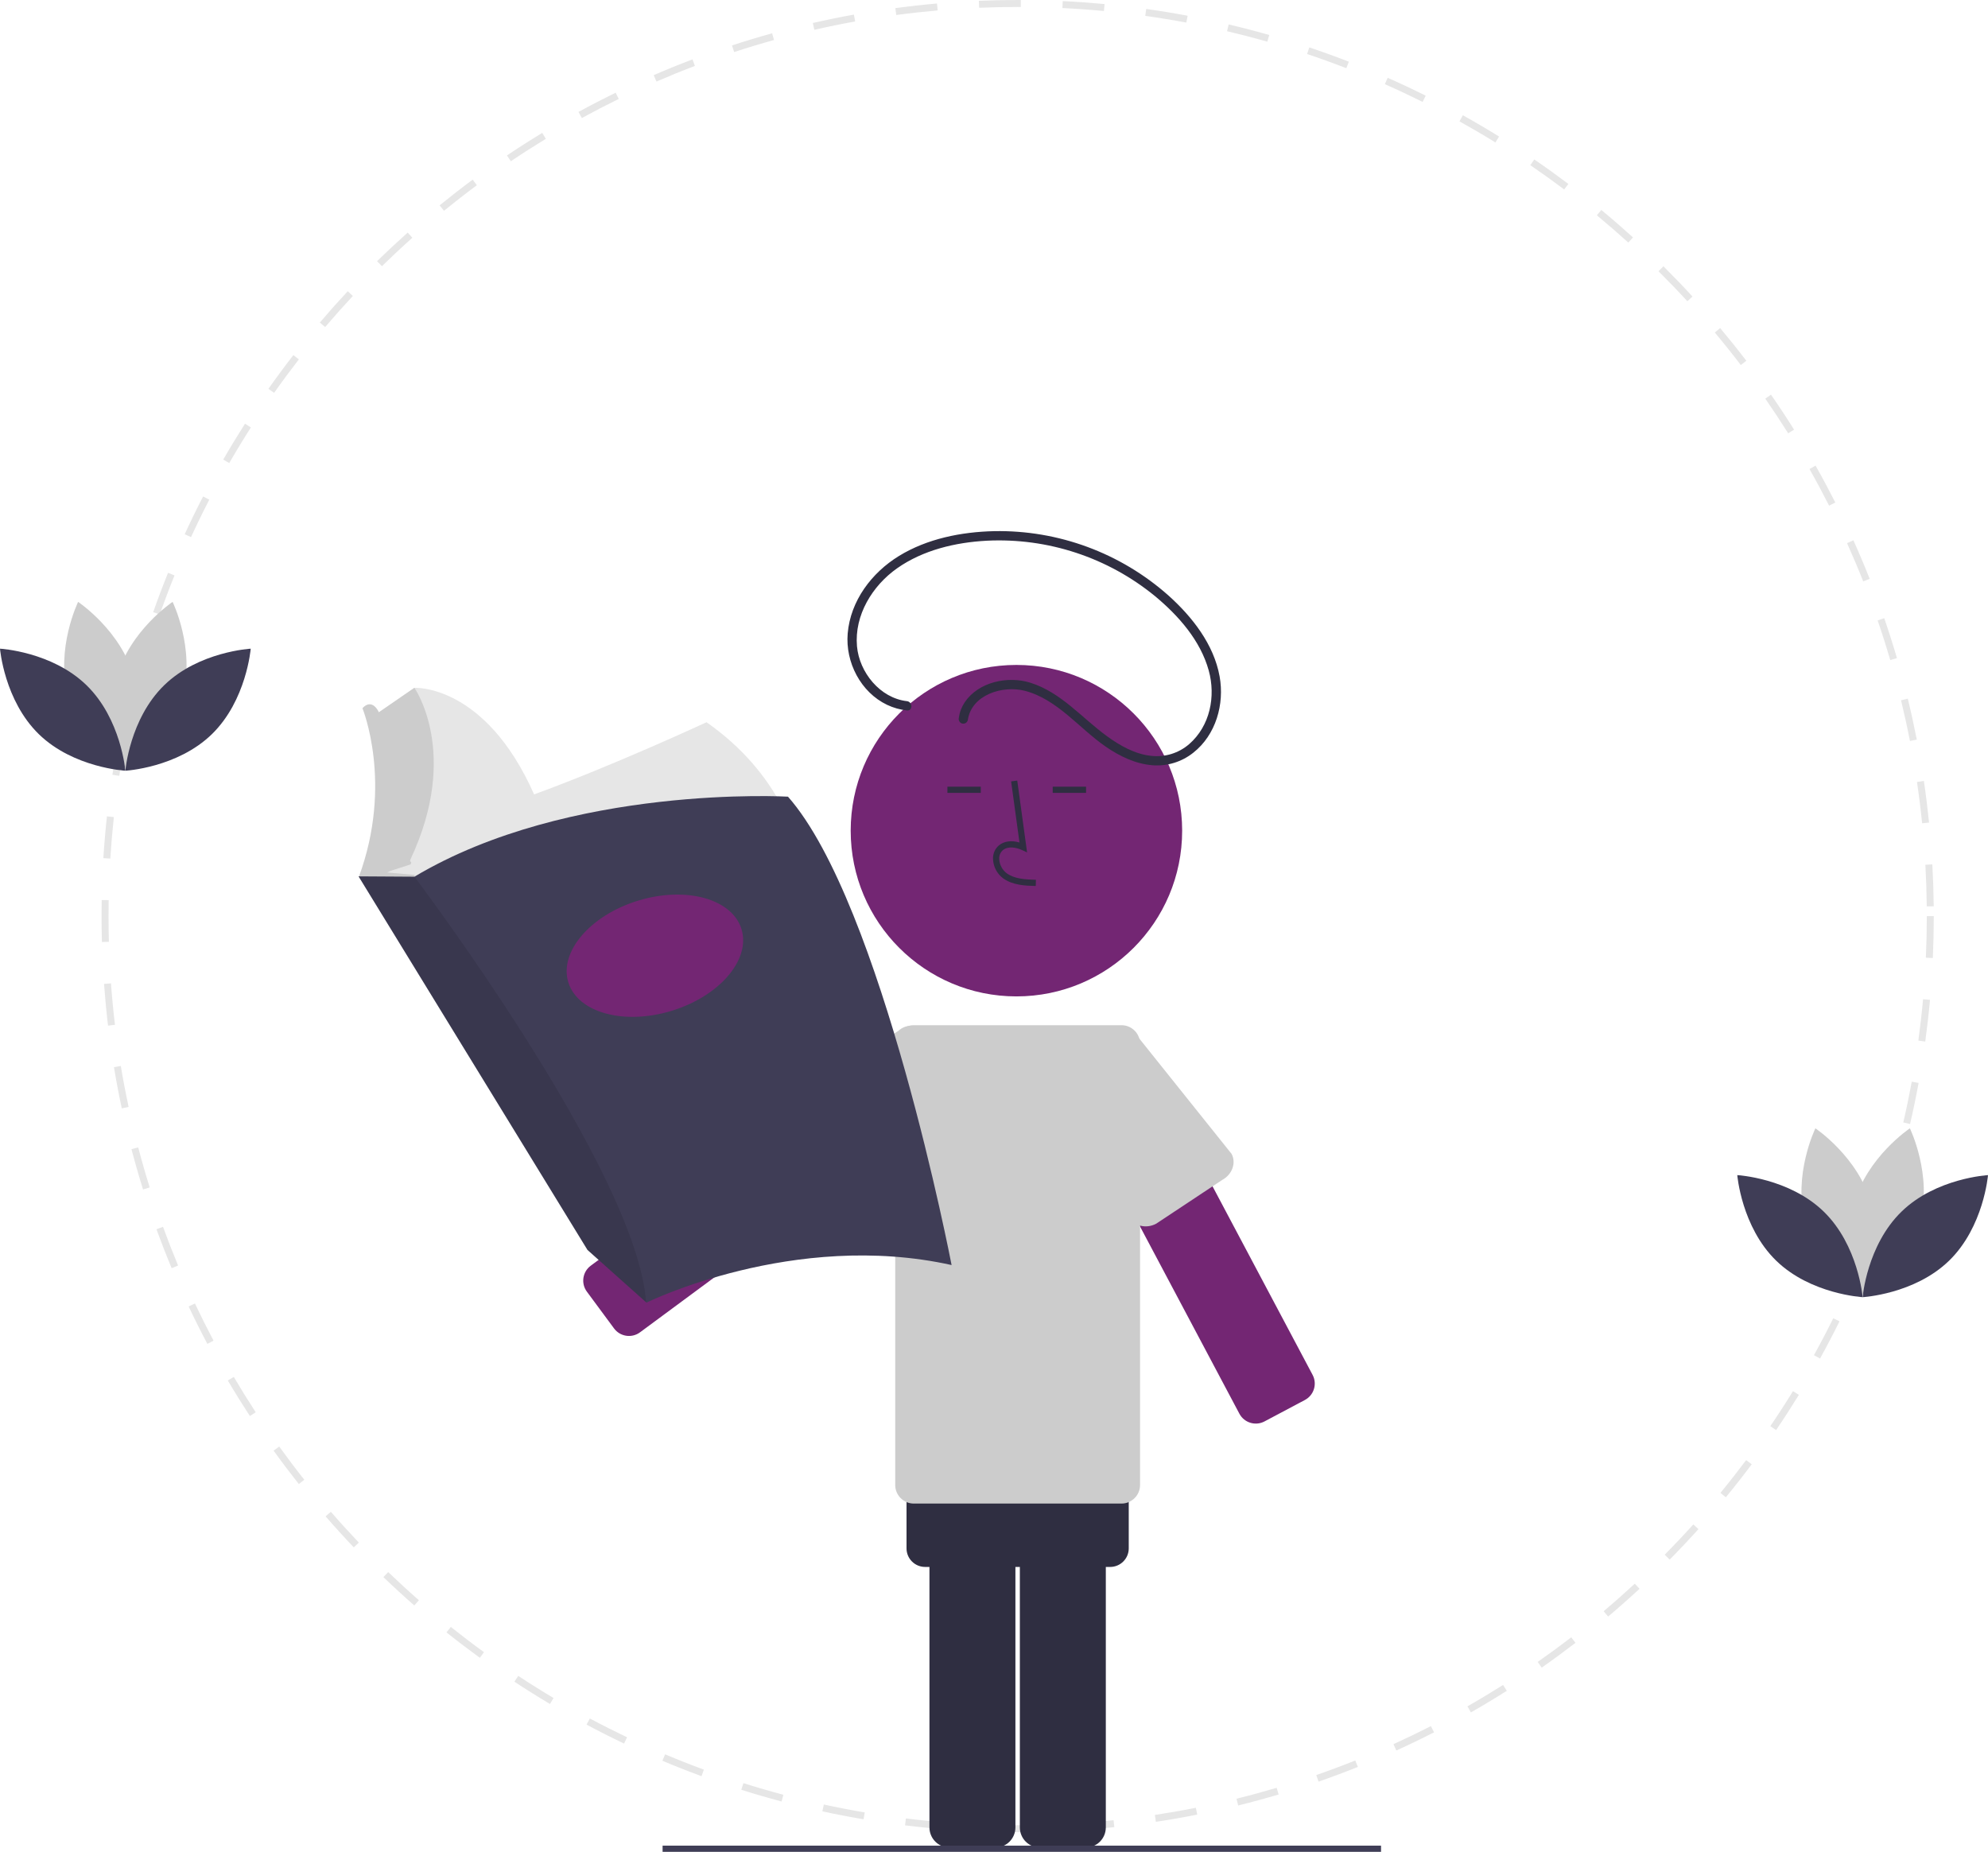
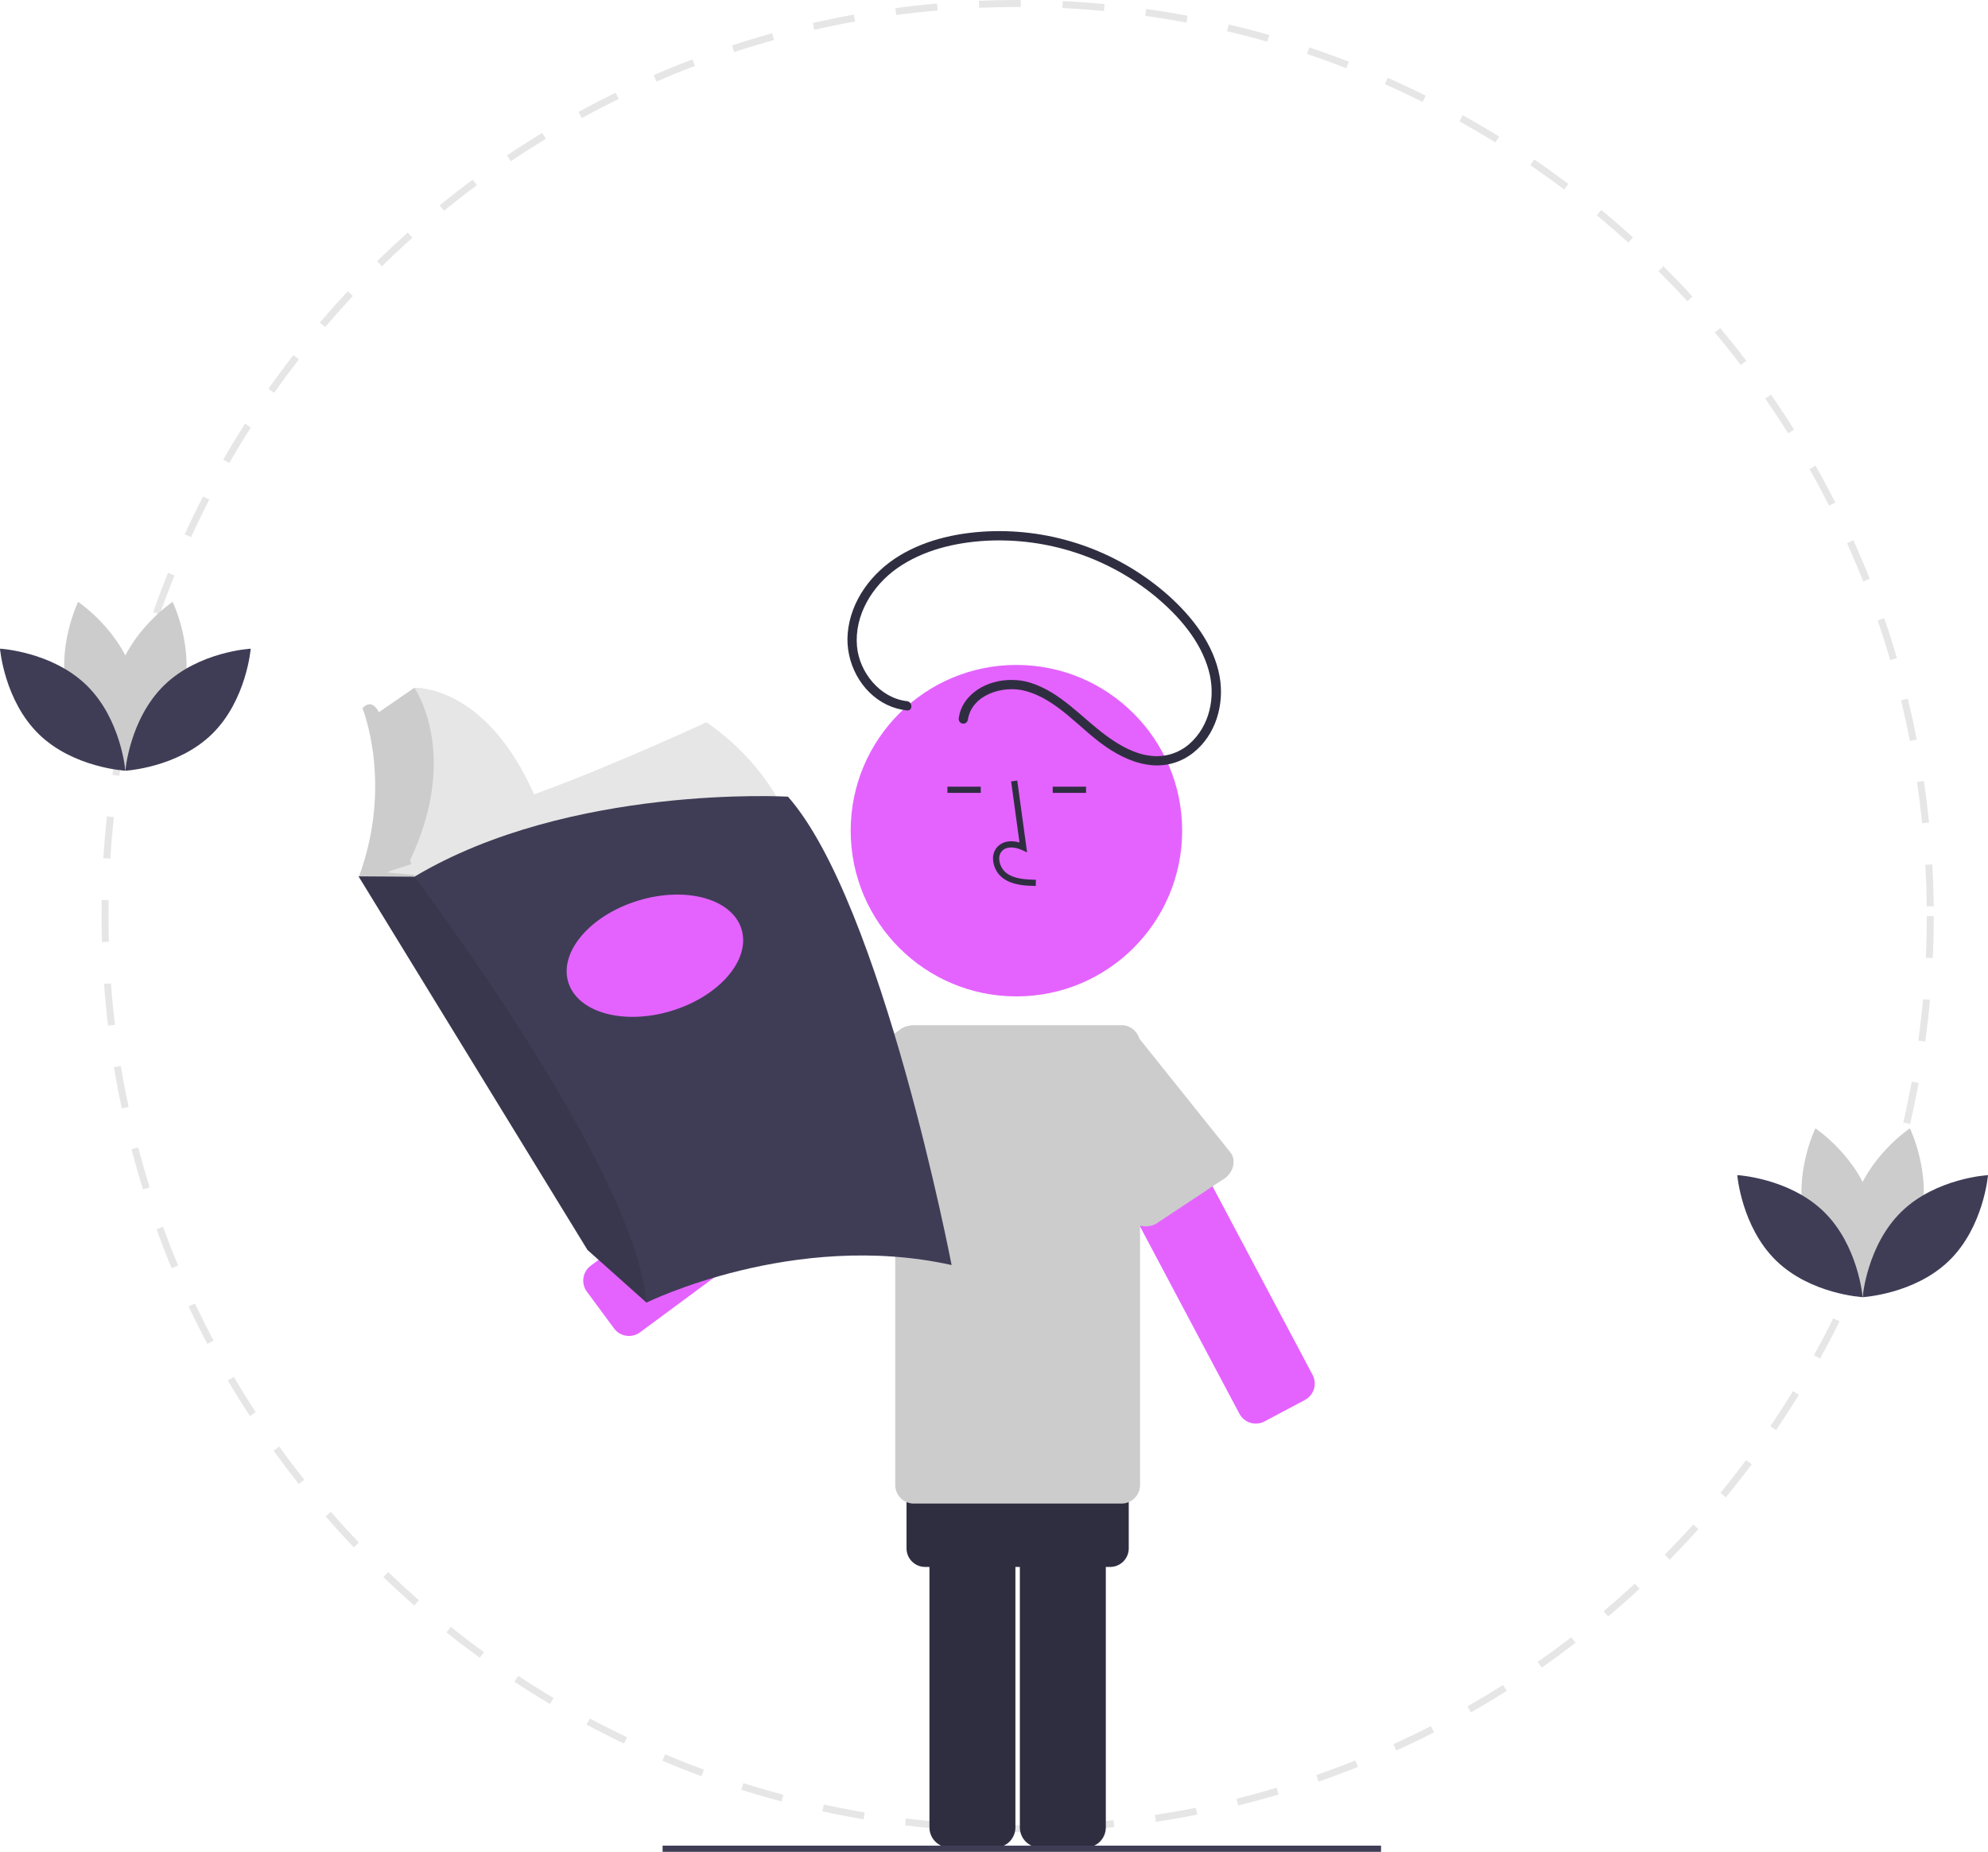
<svg xmlns="http://www.w3.org/2000/svg" id="ab52c5b6-5573-49f0-a2fe-42cb4f9f7e33" data-name="Layer 1" width="641.963" height="598" viewBox="0 0 641.963 598">
  <path d="M607.641,742.658c-3.121,0-6.273-.049-9.368-.146l.07-2.247c4.443.138,8.978.177,13.442.115l.031,2.25Q609.732,742.657,607.641,742.658Zm17.711-.522-.132-2.245c4.45-.263,8.957-.632,13.396-1.096l.235,2.236c-4.473.469-9.014.841-13.499,1.105Zm-40.601-.35c-4.487-.344-9.022-.794-13.478-1.341l.275-2.232c4.422.542,8.922.99,13.375,1.33Zm67.533-2.474-.337-2.223c4.421-.671,8.877-1.45,13.239-2.317l.438,2.206c-4.396.873-8.884,1.659-13.34,2.334Zm-94.412-.823c-4.433-.751-8.907-1.615-13.299-2.568l.477-2.199c4.358.947,8.798,1.804,13.197,2.548Zm120.973-4.456-.54-2.184c4.34-1.073,8.704-2.26,12.972-3.525l.639,2.157c-4.3,1.275-8.698,2.47-13.071,3.551Zm-147.438-1.29c-4.348-1.157-8.724-2.429-13.006-3.783l.678-2.144c4.249,1.343,8.592,2.606,12.906,3.752ZM704.808,726.33l-.738-2.124c4.211-1.464,8.447-3.047,12.592-4.706l.835,2.089c-4.175,1.671-8.444,3.266-12.688,4.741Zm-199.258-1.762c-4.223-1.552-8.472-3.227-12.629-4.978l.873-2.074c4.125,1.738,8.341,3.4,12.532,4.941Zm224.374-8.288-.931-2.048c4.045-1.838,8.11-3.8,12.083-5.831l1.024,2.004c-4.004,2.046-8.1,4.023-12.175,5.875ZM480.539,714.037c-4.059-1.934-8.134-3.992-12.109-6.116l1.06-1.984c3.946,2.108,7.989,4.15,12.017,6.07Zm273.455-10.061-1.114-1.953c3.879-2.213,7.751-4.54,11.506-6.916l1.202,1.9C761.804,699.402,757.903,701.748,753.994,703.976Zm-297.377-2.72c-3.861-2.297-7.728-4.719-11.492-7.198l1.238-1.878c3.735,2.461,7.572,4.864,11.404,7.143ZM776.854,689.514l-1.287-1.843c3.652-2.552,7.297-5.224,10.833-7.942l1.371,1.784C784.208,684.251,780.535,686.944,776.854,689.514Zm-342.875-3.168c-3.631-2.637-7.258-5.4-10.781-8.213l1.404-1.758c3.496,2.791,7.096,5.533,10.699,8.149Zm364.334-13.324-1.45-1.72c3.404-2.872,6.792-5.866,10.071-8.898L808.46,664.056C805.157,667.111,801.743,670.127,798.312,673.022Zm-385.509-3.583c-3.382-2.961-6.741-6.042-9.985-9.156l1.558-1.623c3.22,3.091,6.553,6.148,9.909,9.088Zm405.388-14.804-1.602-1.58c3.138-3.18,6.243-6.471,9.225-9.781l1.672,1.505c-3.005,3.336-6.133,6.651-9.295,9.855Zm-424.928-3.95c-3.103-3.262-6.167-6.635-9.107-10.022L385.855,639.188c2.918,3.362,5.959,6.708,9.038,9.945ZM836.324,634.51l-1.738-1.428c2.835-3.45,5.626-7.01,8.299-10.584l1.801,1.347C841.994,627.446,839.181,631.034,836.324,634.51Zm-460.808-4.271c-2.786-3.521-5.53-7.155-8.154-10.803l1.826-1.314c2.605,3.619,5.328,7.227,8.093,10.722Zm477.038-17.431-1.861-1.263c2.509-3.694,4.966-7.496,7.303-11.302l1.918,1.178C857.557,605.254,855.081,609.086,852.553,612.807Zm-492.843-4.532c-2.451-3.758-4.85-7.624-7.131-11.495l1.938-1.142c2.264,3.841,4.645,7.679,7.077,11.408Zm507.033-18.572-1.968-1.087c2.16-3.908,4.258-7.922,6.238-11.93l2.017.997C871.035,581.721,868.919,585.765,866.743,589.703Zm-520.761-4.73c-2.098-3.965-4.132-8.034-6.046-12.092l2.034-.96c1.9,4.027,3.918,8.065,6,12Zm532.775-19.59-2.061-.903c1.793-4.094,3.514-8.287,5.117-12.461l2.1.806c-1.615,4.207-3.35,8.432-5.156,12.558Zm-544.305-4.854c-1.725-4.139-3.376-8.374-4.908-12.587l2.115-.769c1.52,4.182,3.159,8.383,4.87,12.491ZM888.485,540.04l-2.135-.707c1.404-4.23,2.729-8.554,3.937-12.852l2.166.609c-1.218,4.331-2.554,8.689-3.968,12.951ZM325.21,535.11c-1.338-4.287-2.596-8.667-3.738-13.019l2.176-.571c1.133,4.319,2.381,8.666,3.709,12.92Zm570.607-21.141-2.191-.51c1.007-4.336,1.928-8.764,2.737-13.158l2.212.406c-.815,4.43-1.743,8.891-2.758,13.262ZM318.339,508.914c-.938-4.394-1.787-8.87-2.523-13.307l2.219-.369c.731,4.404,1.574,8.846,2.505,13.206ZM900.72,487.336l-2.23-.305c.605-4.406,1.116-8.899,1.519-13.354l2.241.202c-.406,4.491-.921,9.017-1.53,13.457Zm-586.814-5.136c-.531-4.453-.966-8.989-1.295-13.48l2.244-.165c.326,4.459.758,8.959,1.285,13.379Zm589.26-21.832-2.247-.101c.2-4.458.302-8.979.302-13.437h2.25c0,4.493-.102,9.048-.304,13.539ZM311.929,455.191c-.077-2.758-.116-5.572-.116-8.363q0-2.597.044-5.184l2.25.04q-.045,2.567-.044,5.144c.001,2.769.04,5.563.115,8.301Zm589.275-11.501c-.046-4.46-.195-8.981-.443-13.437l2.245-.125c.249,4.49.4,9.045.447,13.539Zm-586.563-15.436-2.245-.141c.281-4.495.668-9.035,1.151-13.494l2.236.242C315.304,419.288,314.92,423.793,314.641,428.254ZM899.709,416.854c-.449-4.435-1.008-8.922-1.661-13.338l2.226-.328c.657,4.449,1.22,8.971,1.674,13.439Zm-582.175-15.318-2.223-.344c.689-4.45,1.49-8.936,2.38-13.334l2.205.446C319.013,392.669,318.218,397.121,317.535,401.536Zm578.243-11.266c-.858-4.388-1.826-8.806-2.878-13.129l2.186-.532c1.06,4.356,2.035,8.808,2.9,13.229ZM322.863,375.197l-2.182-.547c1.092-4.357,2.302-8.75,3.596-13.059l2.154.647C325.148,366.513,323.947,370.873,322.863,375.197ZM889.42,364.158c-1.254-4.283-2.625-8.592-4.074-12.808l2.127-.732c1.461,4.248,2.843,8.591,4.107,12.907Zm-558.812-14.735-2.122-.746c1.495-4.253,3.109-8.526,4.798-12.7l2.086.844c-1.676,4.142-3.278,8.383-4.761,12.603ZM880.684,338.743c-1.641-4.14-3.399-8.295-5.224-12.35l2.052-.924c1.84,4.086,3.611,8.273,5.264,12.444ZM340.704,324.455l-2.044-.939c1.879-4.092,3.879-8.195,5.944-12.196l1.999,1.031C344.553,316.322,342.569,320.394,340.704,324.455Zm528.97-10.164c-2.013-3.971-4.147-7.951-6.34-11.827l1.957-1.108c2.211,3.906,4.36,7.916,6.389,11.918Zm-516.622-13.756-1.95-1.123c2.244-3.897,4.611-7.797,7.035-11.593l1.896,1.211c-2.405,3.767-4.754,7.638-6.981,11.505Zm503.406-9.601c-2.377-3.784-4.866-7.554-7.398-11.205l1.848-1.282c2.552,3.679,5.061,7.478,7.455,11.291ZM367.532,277.86l-1.839-1.296c2.593-3.678,5.305-7.344,8.061-10.897l1.777,1.379C372.797,270.572,370.105,274.21,367.532,277.86Zm473.623-8.99c-2.711-3.551-5.534-7.081-8.393-10.491l1.725-1.445c2.88,3.437,5.725,6.993,8.457,10.571ZM384.014,256.611l-1.712-1.459c2.91-3.418,5.944-6.821,9.016-10.113l1.644,1.535C389.913,249.841,386.903,253.218,384.014,256.611Zm439.885-8.333c-3.022-3.289-6.157-6.55-9.316-9.689L816.169,236.993c3.183,3.164,6.341,6.449,9.386,9.763Zm-421.545-11.32-1.573-1.608c3.217-3.147,6.546-6.258,9.893-9.247l1.498,1.678C408.85,230.747,405.547,233.834,402.354,236.958Zm402.482-7.626c-3.312-3.004-6.731-5.966-10.163-8.805l1.435-1.733c3.457,2.86,6.903,5.845,10.24,8.872ZM422.396,219.06l-1.42-1.744c3.479-2.833,7.075-5.628,10.688-8.306l1.34,1.807C429.418,213.475,425.849,216.248,422.396,219.06Zm361.723-6.869c-3.573-2.691-7.25-5.331-10.927-7.847l1.27-1.856c3.706,2.535,7.41,5.195,11.011,7.906ZM443.973,203.068l-1.256-1.866c3.724-2.506,7.557-4.959,11.395-7.294l1.169,1.922C451.473,198.147,447.669,200.582,443.973,203.068Zm317.942-6.064c-3.802-2.353-7.706-4.646-11.603-6.818l1.094-1.965c3.928,2.188,7.862,4.5,11.693,6.87Zm-295.009-7.885-1.08-1.974c3.94-2.156,7.979-4.247,12.006-6.217l.989,2.021c-3.996,1.955-8.005,4.03-11.915,6.17Zm271.499-5.212c-4.003-1.994-8.103-3.921-12.187-5.726l.91-2.057c4.116,1.819,8.248,3.761,12.282,5.77Zm-247.403-6.574-.894-2.064c4.117-1.784,8.329-3.496,12.517-5.087l.799,2.104C499.266,173.864,495.087,175.562,491.001,177.333Zm222.773-4.313c-4.165-1.615-8.428-3.156-12.672-4.58l.716-2.133c4.275,1.435,8.571,2.988,12.769,4.616Zm-197.68-5.215-.701-2.138c4.275-1.402,8.637-2.721,12.964-3.921l.601,2.167C524.665,165.104,520.337,166.413,516.095,167.804Zm172.17-3.345c-4.291-1.223-8.667-2.362-13.007-3.385l.516-2.189c4.374,1.031,8.783,2.179,13.108,3.411Zm-146.274-3.842-.501-2.193c4.383-1.001,8.848-1.914,13.269-2.711l.4,2.213C550.77,158.719,546.34,159.624,541.99,160.618Zm120.117-2.325c-4.381-.822-8.843-1.554-13.263-2.174l.312-2.228c4.454.626,8.951,1.363,13.366,2.191Zm-93.67-2.448-.298-2.23c4.453-.594,8.982-1.094,13.461-1.484l.196,2.241C577.351,154.759,572.858,155.255,568.437,155.845Zm67.058-1.291c-4.431-.417-8.941-.739-13.407-.955l.11-2.247c4.498.218,9.043.542,13.508.963Zm-40.285-1.045-.094-2.247c4.135-.172,8.348-.26,12.526-.261l1.018.002-.007,2.25-1.012-.002C603.496,153.251,599.313,153.338,595.21,153.509Z" transform="translate(-279.0186 -151)" fill="#e6e6e6" />
  <path d="M608.349,741.121V618.107a6.508,6.508,0,0,1,6.5-6.5h14.76a6.508,6.508,0,0,1,6.5,6.5V741.121a6.508,6.508,0,0,1-6.5,6.5H614.849A6.508,6.508,0,0,1,608.349,741.121Z" transform="translate(-279.0186 -151)" fill="#2f2e41" />
  <path d="M579.156,741.121V618.107a6.508,6.508,0,0,1,6.5-6.5H600.416a6.508,6.508,0,0,1,6.5,6.5V741.121a6.508,6.508,0,0,1-6.5,6.5H585.656A6.508,6.508,0,0,1,579.156,741.121Z" transform="translate(-279.0186 -151)" fill="#2f2e41" />
  <rect x="292.734" y="426.494" width="71.76" height="79.506" rx="6" fill="#2f2e41" />
  <path d="M507.168,384.226s-30.159,14.01-55.68,23.302c-15.837-35.751-38.653-34.413-38.653-34.413l-13.832,9.524,2.494,14.286-.68,23.356-3.628,12.245,5.206.941,2.941.533.443-.401a30.219,30.219,0,0,0-.881,8.904l130.841-20.408S531.204,401.006,507.168,384.226Z" transform="translate(-279.0186 -151)" fill="#e6e6e6" />
-   <rect x="513.827" y="466.41" width="26.76" height="135.014" rx="6" transform="translate(132.1563 1124.235) rotate(-126.4665)" fill="#732673" />
-   <rect x="648.848" y="479.41" width="26.76" height="135.014" rx="6" transform="translate(-458.1276 223.2418) rotate(-27.95414)" fill="#732673" />
+   <rect x="513.827" y="466.41" width="26.76" height="135.014" rx="6" transform="translate(132.1563 1124.235) rotate(-126.4665)" fill="#e463ff" />
+   <rect x="648.848" y="479.41" width="26.76" height="135.014" rx="6" transform="translate(-458.1276 223.2418) rotate(-27.95414)" fill="#e463ff" />
  <path d="M673.651,532.053l-21.293,14.116c-3.254,1.727-7.151.754-8.704-2.173l-23.515-44.311c-1.553-2.927-.175-6.7,3.079-8.426l14.493-7.691c3.254-1.727,7.151-.754,8.704,2.173l30.315,37.887C678.283,526.553,676.904,530.326,673.651,532.053Z" transform="translate(-279.0186 -151)" fill="#ccc" />
  <path d="M528.551,519.072l13.839,18.379a6,6,0,0,0,8.481.269l36.576-34.331a6,6,0,0,0,.269-8.481L577.615,484.146a6,6,0,0,0-8.481-.269L528.819,510.591A6,6,0,0,0,528.551,519.072Z" transform="translate(-279.0186 -151)" fill="#ccc" />
  <rect x="289.083" y="331.059" width="79.062" height="154.476" rx="6" fill="#ccc" />
-   <circle cx="328.222" cy="268.242" r="53.519" fill="#732673" />
+   <circle cx="328.222" cy="268.242" r="53.519" fill="#e463ff" />
  <path d="M613.479,437.111c-3.307-.093-7.422-.208-10.589-2.522a8.131,8.131,0,0,1-3.2-6.073,5.47,5.47,0,0,1,1.86-4.492c1.654-1.398,4.072-1.729,6.678-.961l-2.699-19.727,1.982-.271,3.172,23.19-1.654-.759c-1.917-.881-4.551-1.328-6.188.055a3.514,3.514,0,0,0-1.152,2.895,6.146,6.146,0,0,0,2.381,4.528c2.464,1.801,5.745,2.034,9.466,2.138Z" transform="translate(-279.0186 -151)" fill="#2f2e41" />
  <rect x="305.939" y="254.037" width="10.771" height="2" fill="#2f2e41" />
  <rect x="339.939" y="254.037" width="10.771" height="2" fill="#2f2e41" />
  <path d="M571.885,377.419c-8.674-.989-15.392-9.3-16.13-17.733-.878-10.032,4.965-19.56,12.98-25.19,8.382-5.887,18.826-8.346,28.93-8.887A79.51,79.51,0,0,1,652.013,343.523c7.571,6.288,14.643,14.299,17.323,23.974,2.328,8.403.433,17.922-6.325,23.807a15.976,15.976,0,0,1-12.26,3.775c-5.244-.544-10.082-3.302-14.27-6.347-8.147-5.923-14.835-14.175-24.76-17.271-7.278-2.27-16.722-.272-21.169,6.309a11.979,11.979,0,0,0-1.913,5.019,1.553,1.553,0,0,0,1.048,1.845,1.509,1.509,0,0,0,1.845-1.048c1.168-8.289,11.36-11.383,18.513-9.489,10.429,2.76,17.429,12.066,25.985,17.979,4.499,3.109,9.615,5.594,15.132,6.04a18.791,18.791,0,0,0,13.203-4.056c7.31-5.772,10.105-15.699,8.489-24.637-1.872-10.35-8.838-19.221-16.482-26.089a82.447,82.447,0,0,0-56.344-20.814c-10.574.243-21.606,2.426-30.715,8.014-8.836,5.421-15.665,14.49-16.558,25.032-.786,9.279,4.193,18.984,12.738,23.049a19.949,19.949,0,0,0,6.392,1.804c1.915.218,1.899-2.783,0-3Z" transform="translate(-279.0186 -151)" fill="#2f2e41" />
  <path d="M405.238,432.186l6.349-2.041c.68-1.304-.565-.467.029-1.735,16.064-34.271,1.218-55.296,1.218-55.296L401.35,381.022c-.028-.065-.051-.132-.08-.198 0,0-2.041-4.535-5.215-1.134,0,0,9.977,24.264-1.134,54.423l12.925,5.896,4.989-5.896.113-.567-8.928-.812Z" transform="translate(-279.0186 -151)" fill="#ccc" />
  <path d="M586.307,559.512c-51.021-11.338-98.528,12.132-98.528,12.132l-.129-.116L468.731,554.637,394.807,434l18.028.113c50.114-29.932,120.637-25.851,120.637-25.851C563.858,442.73,586.307,559.512,586.307,559.512Z" transform="translate(-279.0186 -151)" fill="#3f3d56" />
  <path d="M487.65,571.529,468.731,554.637,394.807,434l18.028.113S484.686,529.011,487.65,571.529Z" transform="translate(-279.0186 -151)" opacity="0.1" style="isolation:isolate" />
-   <ellipse cx="490.501" cy="459.624" rx="29.252" ry="18.594" transform="translate(-392.2349 13.03807) rotate(-17.05185)" fill="#732673" />
+   <ellipse cx="490.501" cy="459.624" rx="29.252" ry="18.594" transform="translate(-392.2349 13.03807) rotate(-17.05185)" fill="#e463ff" />
  <path d="M338.03,375.508c-4.074,15.059-18.028,24.386-18.028,24.386s-7.349-15.089-3.275-30.149,18.028-24.386,18.028-24.386S342.104,360.449,338.03,375.508Z" transform="translate(-279.0186 -151)" fill="#ccc" />
  <path d="M300.97,375.508c4.074,15.059,18.028,24.386,18.028,24.386s7.349-15.089,3.275-30.149-18.028-24.386-18.028-24.386S296.896,360.449,300.97,375.508Z" transform="translate(-279.0186 -151)" fill="#ccc" />
  <path d="M306.956,372.271c11.179,10.882,12.544,27.61,12.544,27.61s-16.759-.915-27.937-11.797-12.544-27.61-12.544-27.61S295.777,361.389,306.956,372.271Z" transform="translate(-279.0186 -151)" fill="#3f3d56" />
  <path d="M332.044,372.271c-11.179,10.882-12.544,27.61-12.544,27.61s16.759-.915,27.937-11.797,12.544-27.61,12.544-27.61S343.223,361.389,332.044,372.271Z" transform="translate(-279.0186 -151)" fill="#3f3d56" />
  <path d="M899.03,545.508c-4.074,15.059-18.028,24.386-18.028,24.386s-7.349-15.089-3.275-30.149,18.028-24.386,18.028-24.386S903.104,530.449,899.03,545.508Z" transform="translate(-279.0186 -151)" fill="#ccc" />
  <path d="M861.97,545.508c4.074,15.059,18.028,24.386,18.028,24.386s7.349-15.089,3.275-30.149-18.028-24.386-18.028-24.386S857.896,530.449,861.97,545.508Z" transform="translate(-279.0186 -151)" fill="#ccc" />
  <path d="M867.956,542.271c11.179,10.882,12.544,27.61,12.544,27.61s-16.759-.915-27.937-11.797-12.544-27.61-12.544-27.61S856.777,531.389,867.956,542.271Z" transform="translate(-279.0186 -151)" fill="#3f3d56" />
  <path d="M893.044,542.271c-11.179,10.882-12.544,27.61-12.544,27.61s16.759-.915,27.937-11.797,12.544-27.61,12.544-27.61S904.223,531.389,893.044,542.271Z" transform="translate(-279.0186 -151)" fill="#3f3d56" />
  <rect x="213.963" y="596" width="232" height="2" fill="#3f3d56" />
</svg>
